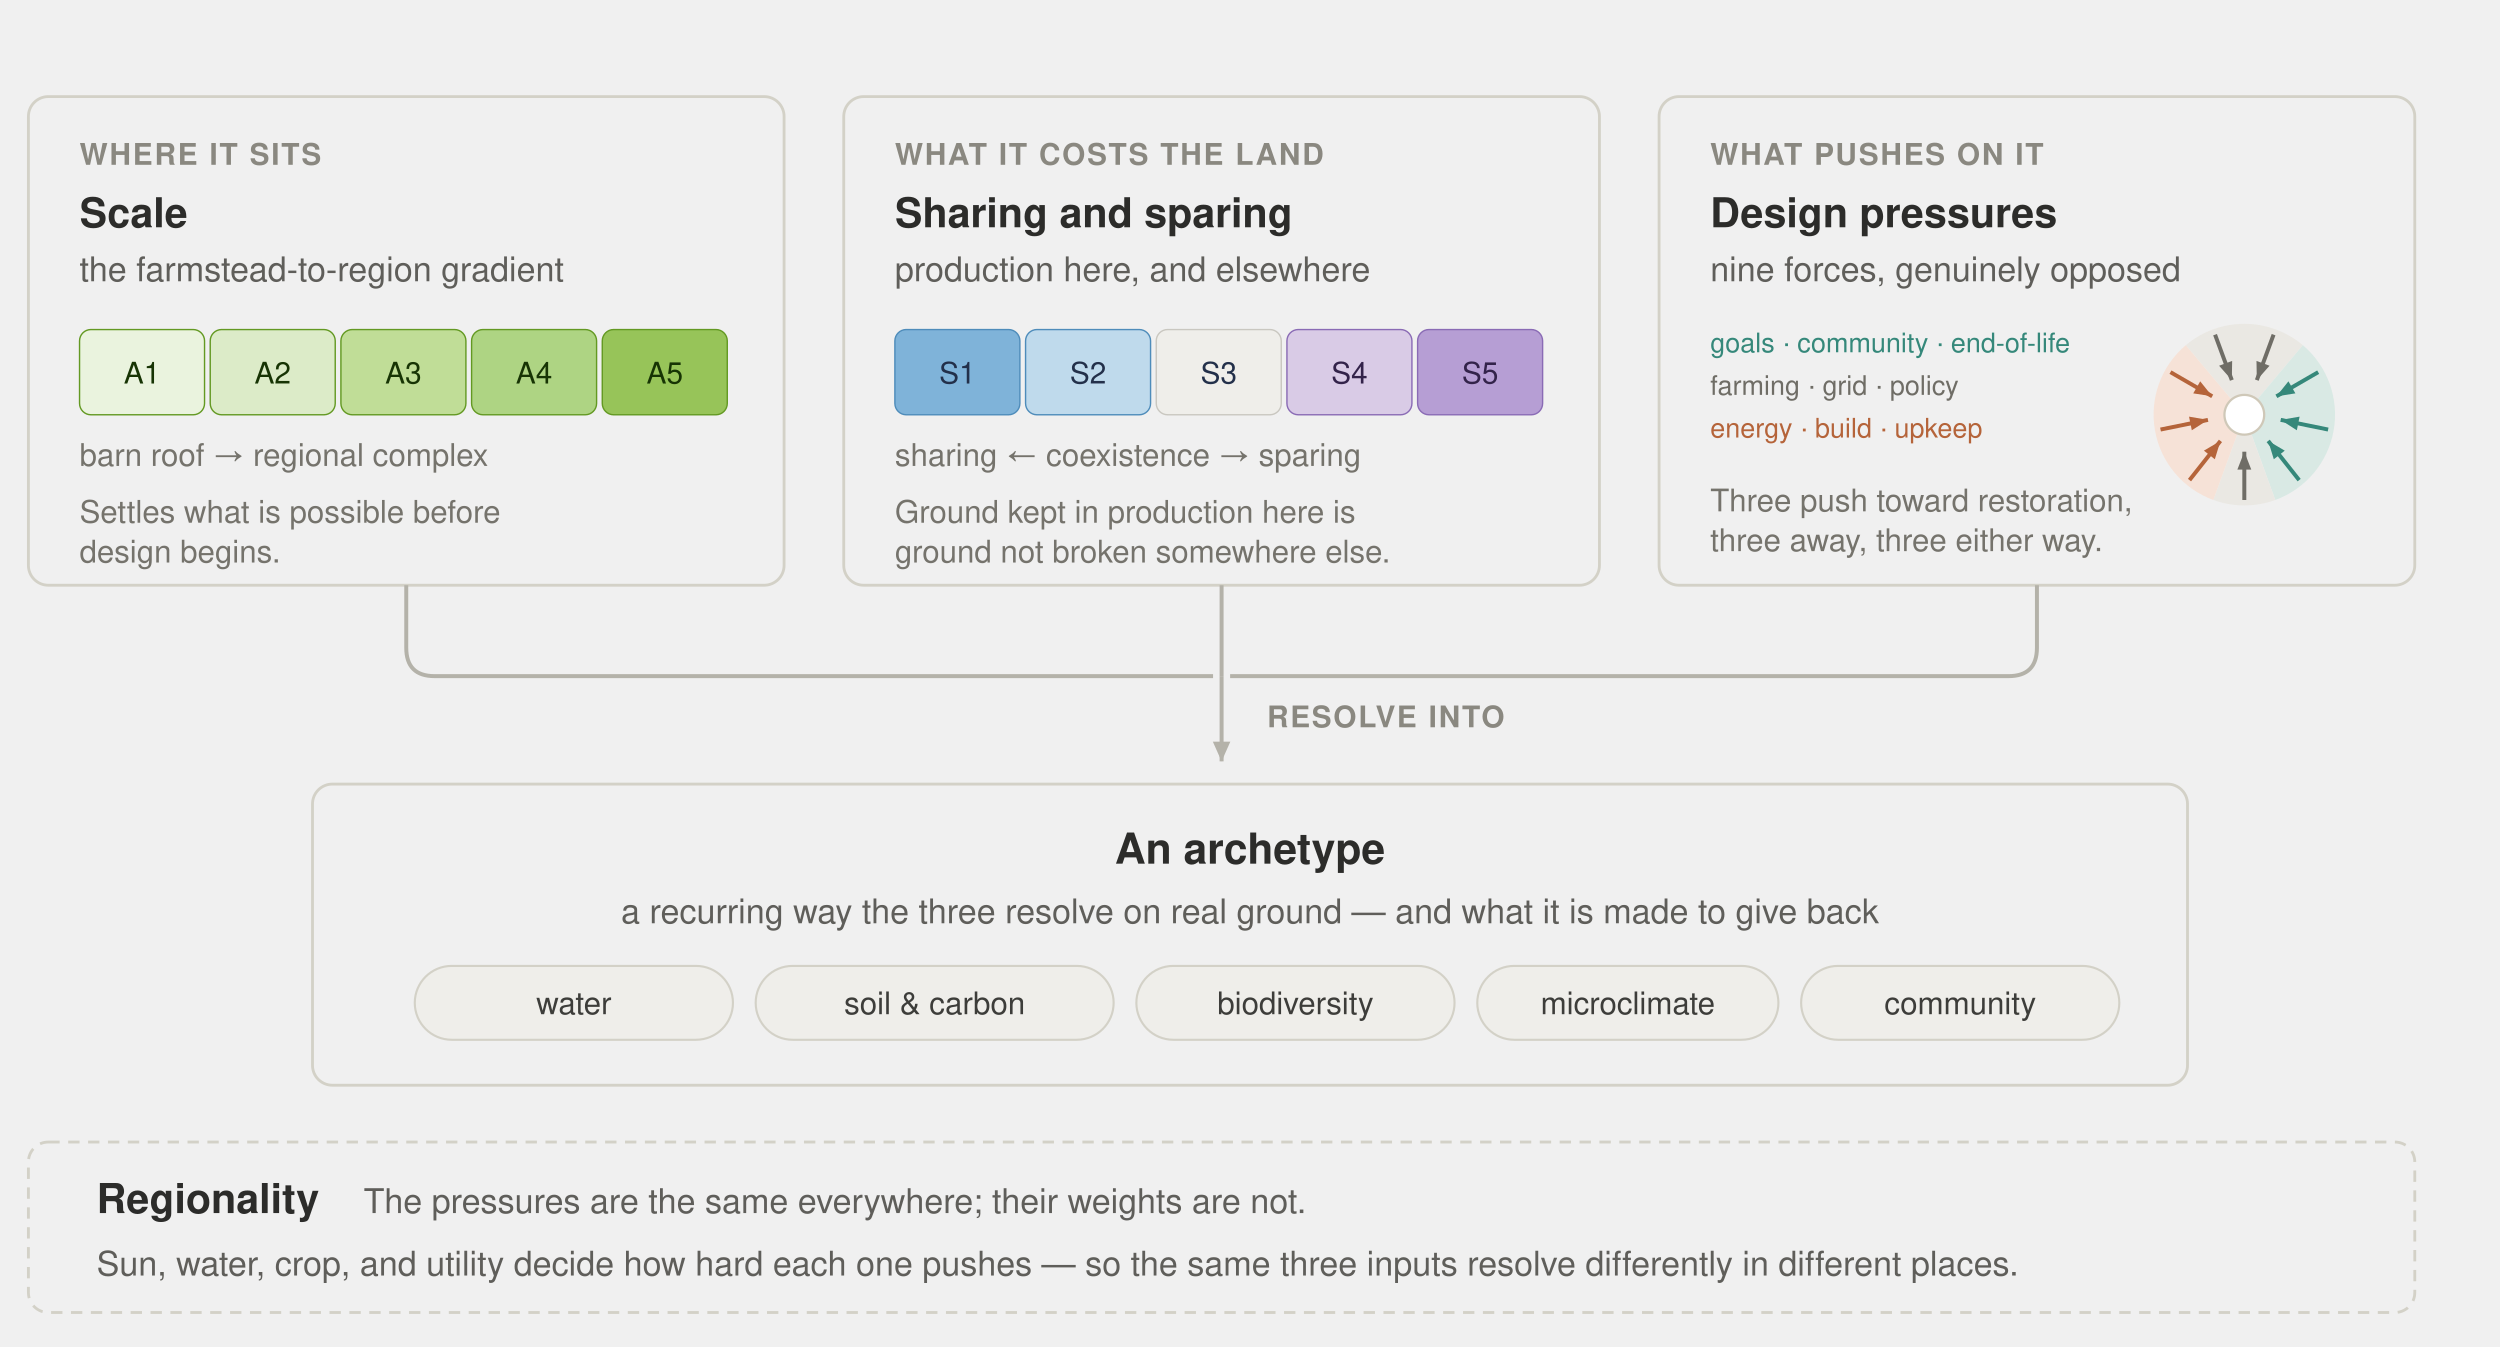
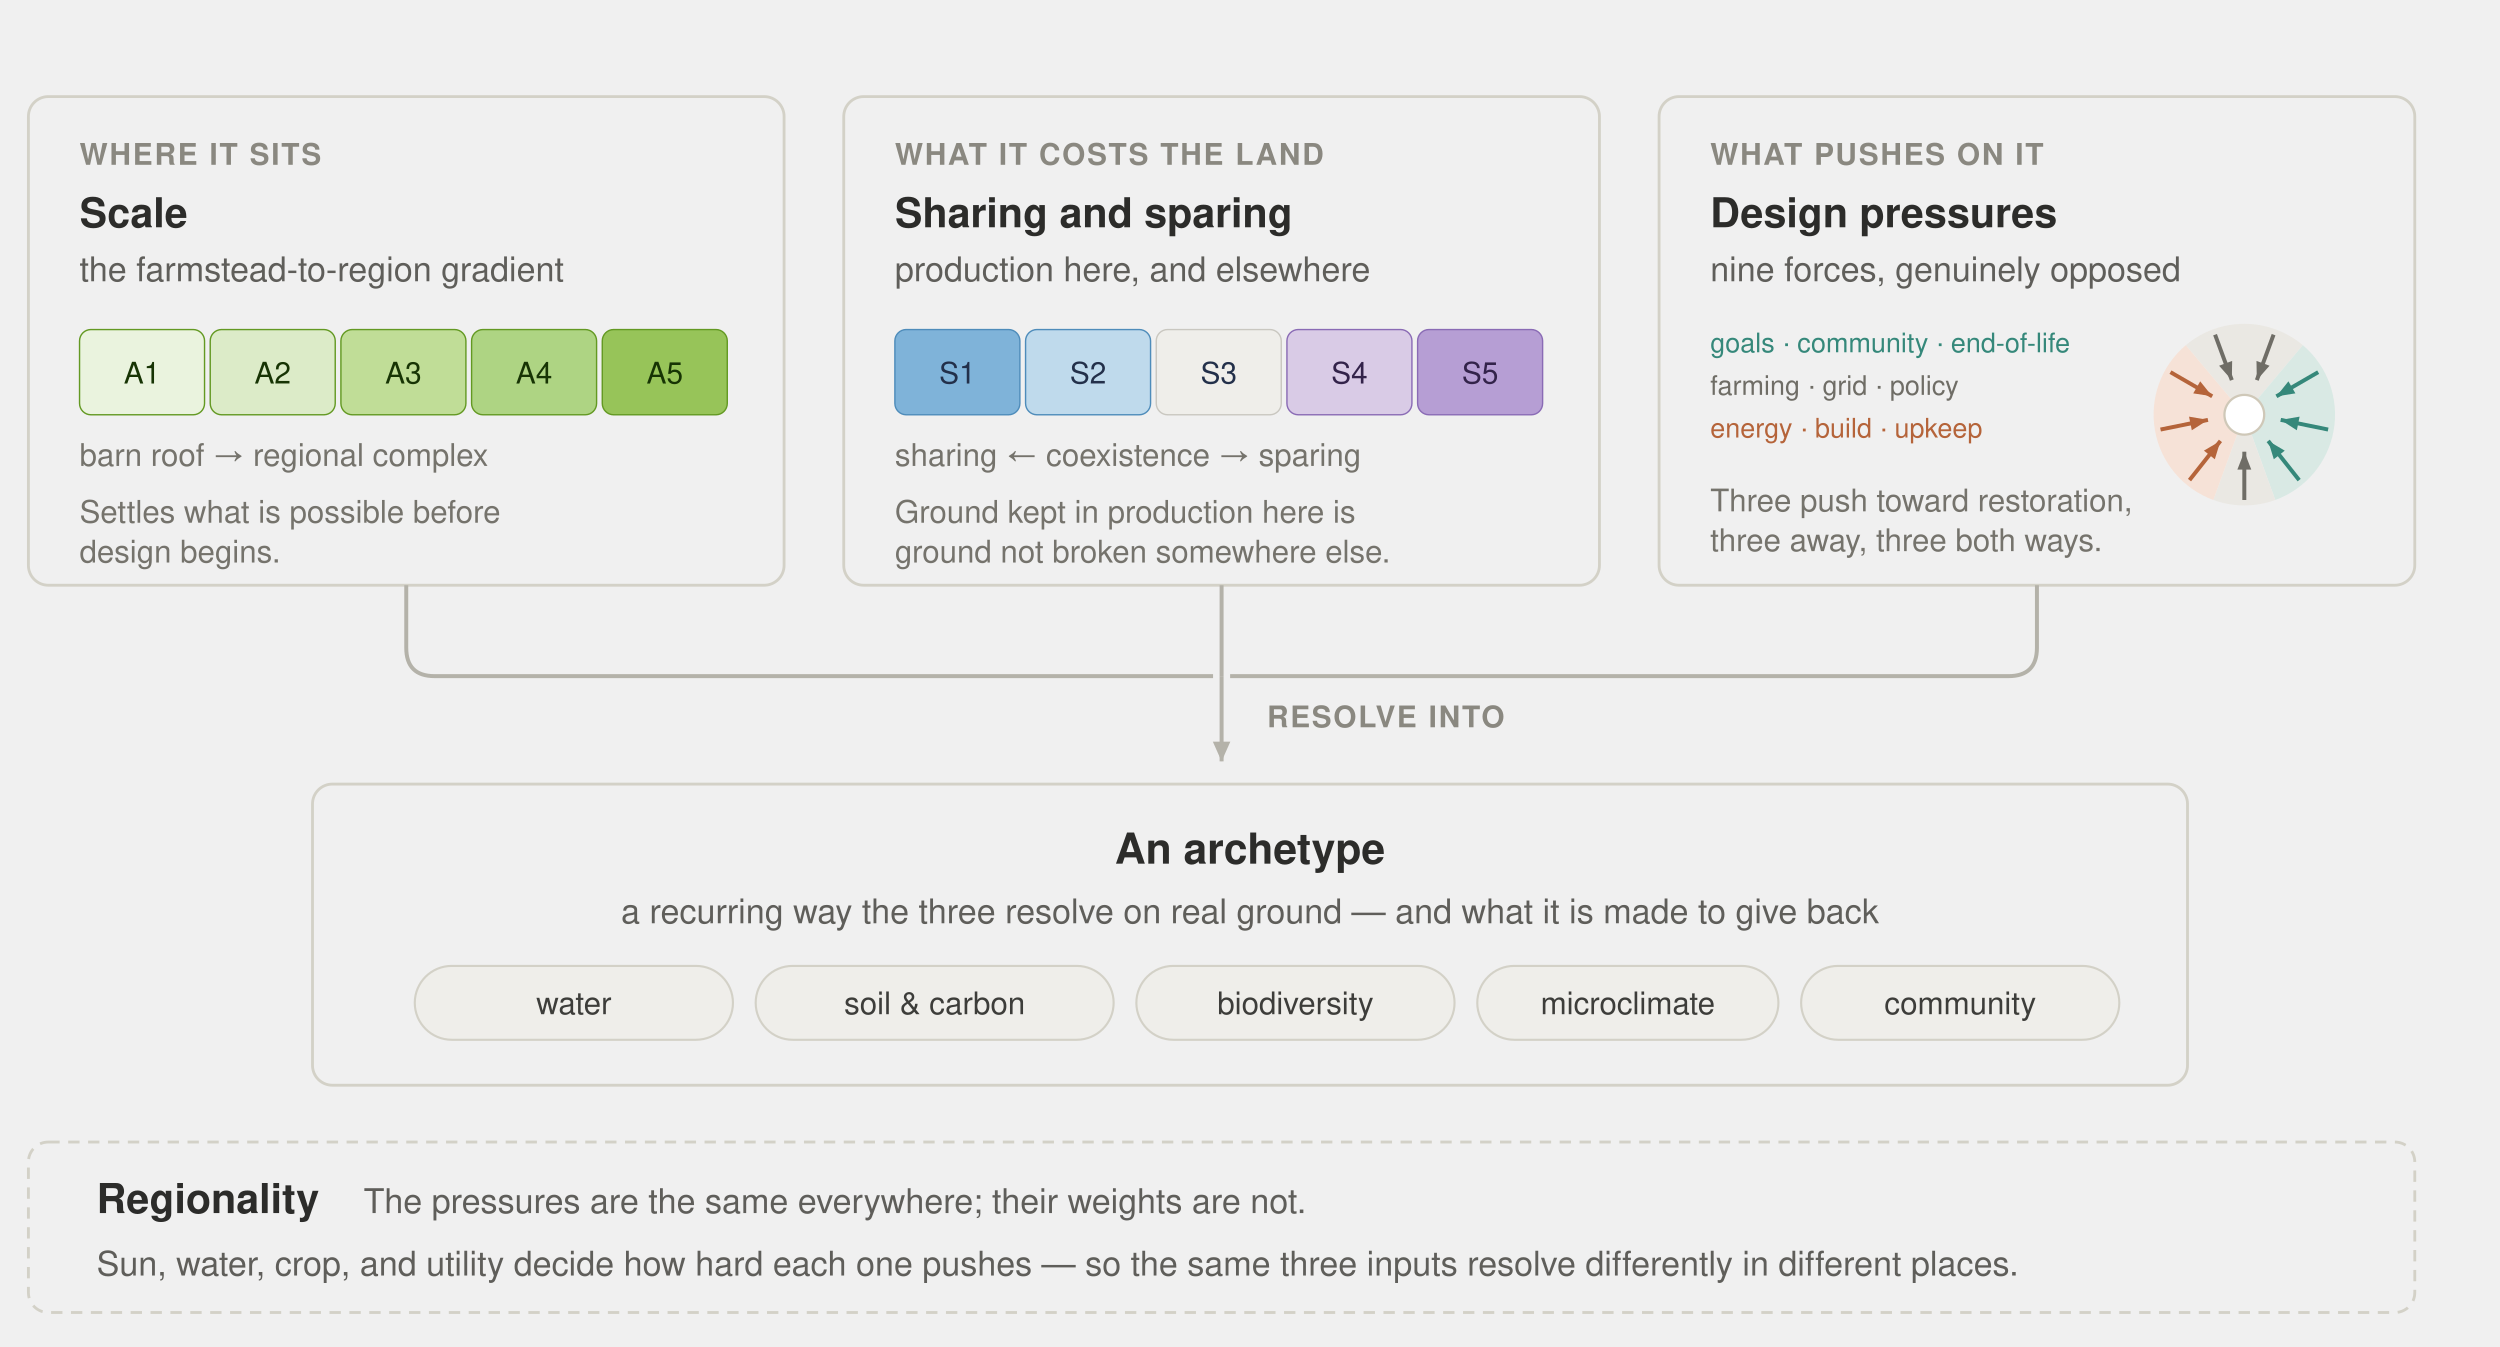
<svg xmlns="http://www.w3.org/2000/svg" width="880" height="474" viewBox="0 0 880 474" role="img">
  <style>
text{font-family:ui-sans-serif,system-ui,-apple-system,"Segoe UI",Helvetica,Arial,sans-serif}
.ct{font-size:14.5px;font-weight:600;fill:#2c2c2a}
.cs{font-size:12px;fill:#5f5e5a}
.cc{font-size:11px;fill:#75736c}
.chip{font-size:10.5px;font-weight:500;fill:#173404}
.chipd{font-size:10.5px;font-weight:500;fill:#23304a}
.chipp{font-size:10.5px;font-weight:500;fill:#33234a}
.rt{font-size:15px;font-weight:600;fill:#2c2c2a}
.rs{font-size:12px;fill:#5f5e5a}
.fn{font-size:11px;fill:#3d3d3a}
.gtw{font-size:9.5px;fill:#35887a}
.gbo{font-size:9.5px;fill:#6f6d66}
.gaw{font-size:9.5px;fill:#b5643a}
.eyebrow{font-size:10.5px;font-weight:600;fill:#8a8880;letter-spacing:0.06em}
.card{fill:none;stroke:#d3d1c7;stroke-width:1}
.join{stroke:#b4b2a9;stroke-width:1.4;fill:none}
</style>
  <defs>
    <marker id="ar" viewBox="0 0 10 10" refX="9" refY="5" markerWidth="5.5" markerHeight="5.5" orient="auto-start-reverse">
      <path d="M0,1 L9,5 L0,9 z" fill="#b4b2a9" />
    </marker>
    <marker id="apt" viewBox="0 0 10 10" refX="9" refY="5" markerWidth="5" markerHeight="5" orient="auto-start-reverse">
      <path d="M0,1.5 L9,5 L0,8.5 z" fill="#35887a" />
    </marker>
    <marker id="apa" viewBox="0 0 10 10" refX="9" refY="5" markerWidth="5" markerHeight="5" orient="auto-start-reverse">
      <path d="M0,1.5 L9,5 L0,8.5 z" fill="#b5643a" />
    </marker>
    <marker id="apb" viewBox="0 0 10 10" refX="9" refY="5" markerWidth="5" markerHeight="5" orient="auto-start-reverse">
      <path d="M0,1.5 L9,5 L0,8.5 z" fill="#6f6d66" />
    </marker>
  </defs>
  <rect class="card" x="10" y="34" width="266" height="172" rx="7" />
  <text class="eyebrow" x="28" y="58">WHERE IT SITS</text>
  <text class="ct" x="28" y="80">Scale</text>
  <text class="cs" x="28" y="99">the farmstead-to-region gradient</text>
  <rect x="28" y="116" width="44" height="30" rx="4" fill="#EAF3DE" stroke="#639922" stroke-width="0.5" />
  <rect x="74" y="116" width="44" height="30" rx="4" fill="#DCEBC8" stroke="#639922" stroke-width="0.5" />
  <rect x="120" y="116" width="44" height="30" rx="4" fill="#C0DD97" stroke="#639922" stroke-width="0.5" />
  <rect x="166" y="116" width="44" height="30" rx="4" fill="#AED483" stroke="#639922" stroke-width="0.5" />
  <rect x="212" y="116" width="44" height="30" rx="4" fill="#97C459" stroke="#639922" stroke-width="0.5" />
  <text class="chip" x="50" y="135" text-anchor="middle">A1</text>
  <text class="chip" x="96" y="135" text-anchor="middle">A2</text>
  <text class="chip" x="142" y="135" text-anchor="middle">A3</text>
  <text class="chip" x="188" y="135" text-anchor="middle">A4</text>
  <text class="chip" x="234" y="135" text-anchor="middle">A5</text>
  <text class="cc" x="28" y="164">barn roof → regional complex</text>
  <text class="cc" x="28" y="184">Settles what is possible before</text>
  <text class="cc" x="28" y="198">design begins.</text>
  <rect class="card" x="297" y="34" width="266" height="172" rx="7" />
  <text class="eyebrow" x="315" y="58">WHAT IT COSTS THE LAND</text>
  <text class="ct" x="315" y="80">Sharing and sparing</text>
  <text class="cs" x="315" y="99">production here, and elsewhere</text>
  <rect x="315" y="116" width="44" height="30" rx="4" fill="#7FB3D9" stroke="#4E8CBA" stroke-width="0.5" />
  <rect x="361" y="116" width="44" height="30" rx="4" fill="#BFDAEC" stroke="#4E8CBA" stroke-width="0.5" />
  <rect x="407" y="116" width="44" height="30" rx="4" fill="#EFEEEA" stroke="#c9c7c0" stroke-width="0.5" />
  <rect x="453" y="116" width="44" height="30" rx="4" fill="#D9CBE6" stroke="#8A6BB5" stroke-width="0.5" />
  <rect x="499" y="116" width="44" height="30" rx="4" fill="#B69ED4" stroke="#8A6BB5" stroke-width="0.5" />
  <text class="chipd" x="337" y="135" text-anchor="middle">S1</text>
  <text class="chipd" x="383" y="135" text-anchor="middle">S2</text>
  <text class="chipd" x="429" y="135" text-anchor="middle">S3</text>
  <text class="chipp" x="475" y="135" text-anchor="middle">S4</text>
  <text class="chipp" x="521" y="135" text-anchor="middle">S5</text>
  <text class="cc" x="315" y="164">sharing ← coexistence → sparing</text>
  <text class="cc" x="315" y="184">Ground kept in production here is</text>
  <text class="cc" x="315" y="198">ground not broken somewhere else.</text>
  <rect class="card" x="584" y="34" width="266" height="172" rx="7" />
  <text class="eyebrow" x="602" y="58">WHAT PUSHES ON IT</text>
  <text class="ct" x="602" y="80">Design pressures</text>
  <text class="cs" x="602" y="99">nine forces, genuinely opposed</text>
  <path d="M790,146 L769.4,121.5 A32,32 0 0 1 810.6,121.5 Z" fill="#eae8e3" />
  <path d="M790,146 L810.6,121.5 A32,32 0 0 1 800.9,176.0 Z" fill="#d9e9e4" />
  <path d="M790,146 L800.9,176.0 A32,32 0 0 1 779.1,176.0 Z" fill="#eae8e3" />
  <path d="M790,146 L779.1,176.0 A32,32 0 0 1 769.4,121.5 Z" fill="#f6e2d7" />
  <line x1="779.7" y1="117.8" x2="785.6" y2="133.8" stroke="#6f6d66" stroke-width="1.4" marker-end="url(#apb)" />
  <line x1="800.3" y1="117.8" x2="794.4" y2="133.8" stroke="#6f6d66" stroke-width="1.4" marker-end="url(#apb)" />
  <line x1="816.0" y1="131.0" x2="801.3" y2="139.5" stroke="#35887a" stroke-width="1.4" marker-end="url(#apt)" />
  <line x1="819.5" y1="151.2" x2="802.8" y2="147.8" stroke="#35887a" stroke-width="1.4" marker-end="url(#apt)" />
  <line x1="809.3" y1="169.0" x2="798.4" y2="155.2" stroke="#35887a" stroke-width="1.4" marker-end="url(#apt)" />
  <line x1="790" y1="176" x2="790" y2="159" stroke="#6f6d66" stroke-width="1.4" marker-end="url(#apb)" />
  <line x1="770.7" y1="169.0" x2="781.6" y2="155.2" stroke="#b5643a" stroke-width="1.4" marker-end="url(#apa)" />
  <line x1="760.5" y1="151.2" x2="777.2" y2="147.8" stroke="#b5643a" stroke-width="1.4" marker-end="url(#apa)" />
  <line x1="764.0" y1="131.0" x2="778.7" y2="139.5" stroke="#b5643a" stroke-width="1.4" marker-end="url(#apa)" />
  <circle cx="790" cy="146" r="7" fill="#ffffff" stroke="#cfc8b8" stroke-width="0.8" />
  <text class="gtw" x="602" y="124">goals · community · end-of-life</text>
  <text class="gbo" x="602" y="139">farming · grid · policy</text>
  <text class="gaw" x="602" y="154">energy · build · upkeep</text>
  <text class="cc" x="602" y="180">Three push toward restoration,</text>
-   <text class="cc" x="602" y="194">three away, three either way.</text>
+   <text class="cc" x="602" y="194">three away, three both ways.</text>
  <path class="join" d="M143 206 L143 228 Q143 238 153 238 L427 238" />
  <path class="join" d="M430 206 L430 238" />
  <path class="join" d="M717 206 L717 228 Q717 238 707 238 L433 238" />
  <line class="join" x1="430" y1="238" x2="430" y2="268" marker-end="url(#ar)" />
  <text class="eyebrow" x="446" y="256">RESOLVE INTO</text>
  <rect class="card" x="110" y="276" width="660" height="106" rx="7" />
  <text class="rt" x="440" y="304" text-anchor="middle">An archetype</text>
  <text class="rs" x="440" y="325" text-anchor="middle">a recurring way the three resolve on real ground — and what it is made to give back</text>
  <rect x="146" y="340" width="112" height="26" rx="13" fill="#EFEEEA" stroke="#d3d1c7" stroke-width="0.75" />
  <rect x="266" y="340" width="126" height="26" rx="13" fill="#EFEEEA" stroke="#d3d1c7" stroke-width="0.75" />
  <rect x="400" y="340" width="112" height="26" rx="13" fill="#EFEEEA" stroke="#d3d1c7" stroke-width="0.75" />
  <rect x="520" y="340" width="106" height="26" rx="13" fill="#EFEEEA" stroke="#d3d1c7" stroke-width="0.75" />
  <rect x="634" y="340" width="112" height="26" rx="13" fill="#EFEEEA" stroke="#d3d1c7" stroke-width="0.75" />
  <text class="fn" x="202" y="357" text-anchor="middle">water</text>
  <text class="fn" x="329" y="357" text-anchor="middle">soil &amp; carbon</text>
  <text class="fn" x="456" y="357" text-anchor="middle">biodiversity</text>
  <text class="fn" x="573" y="357" text-anchor="middle">microclimate</text>
  <text class="fn" x="690" y="357" text-anchor="middle">community</text>
  <rect class="card" x="10" y="402" width="840" height="60" rx="7" stroke-dasharray="4 3" />
  <text class="ct" x="34" y="427">Regionality</text>
  <text class="cs" x="128" y="427">The pressures are the same everywhere; their weights are not.</text>
  <text class="cs" x="34" y="449">Sun, water, crop, and utility decide how hard each one pushes — so the same three inputs resolve differently in different places.</text>
</svg>
